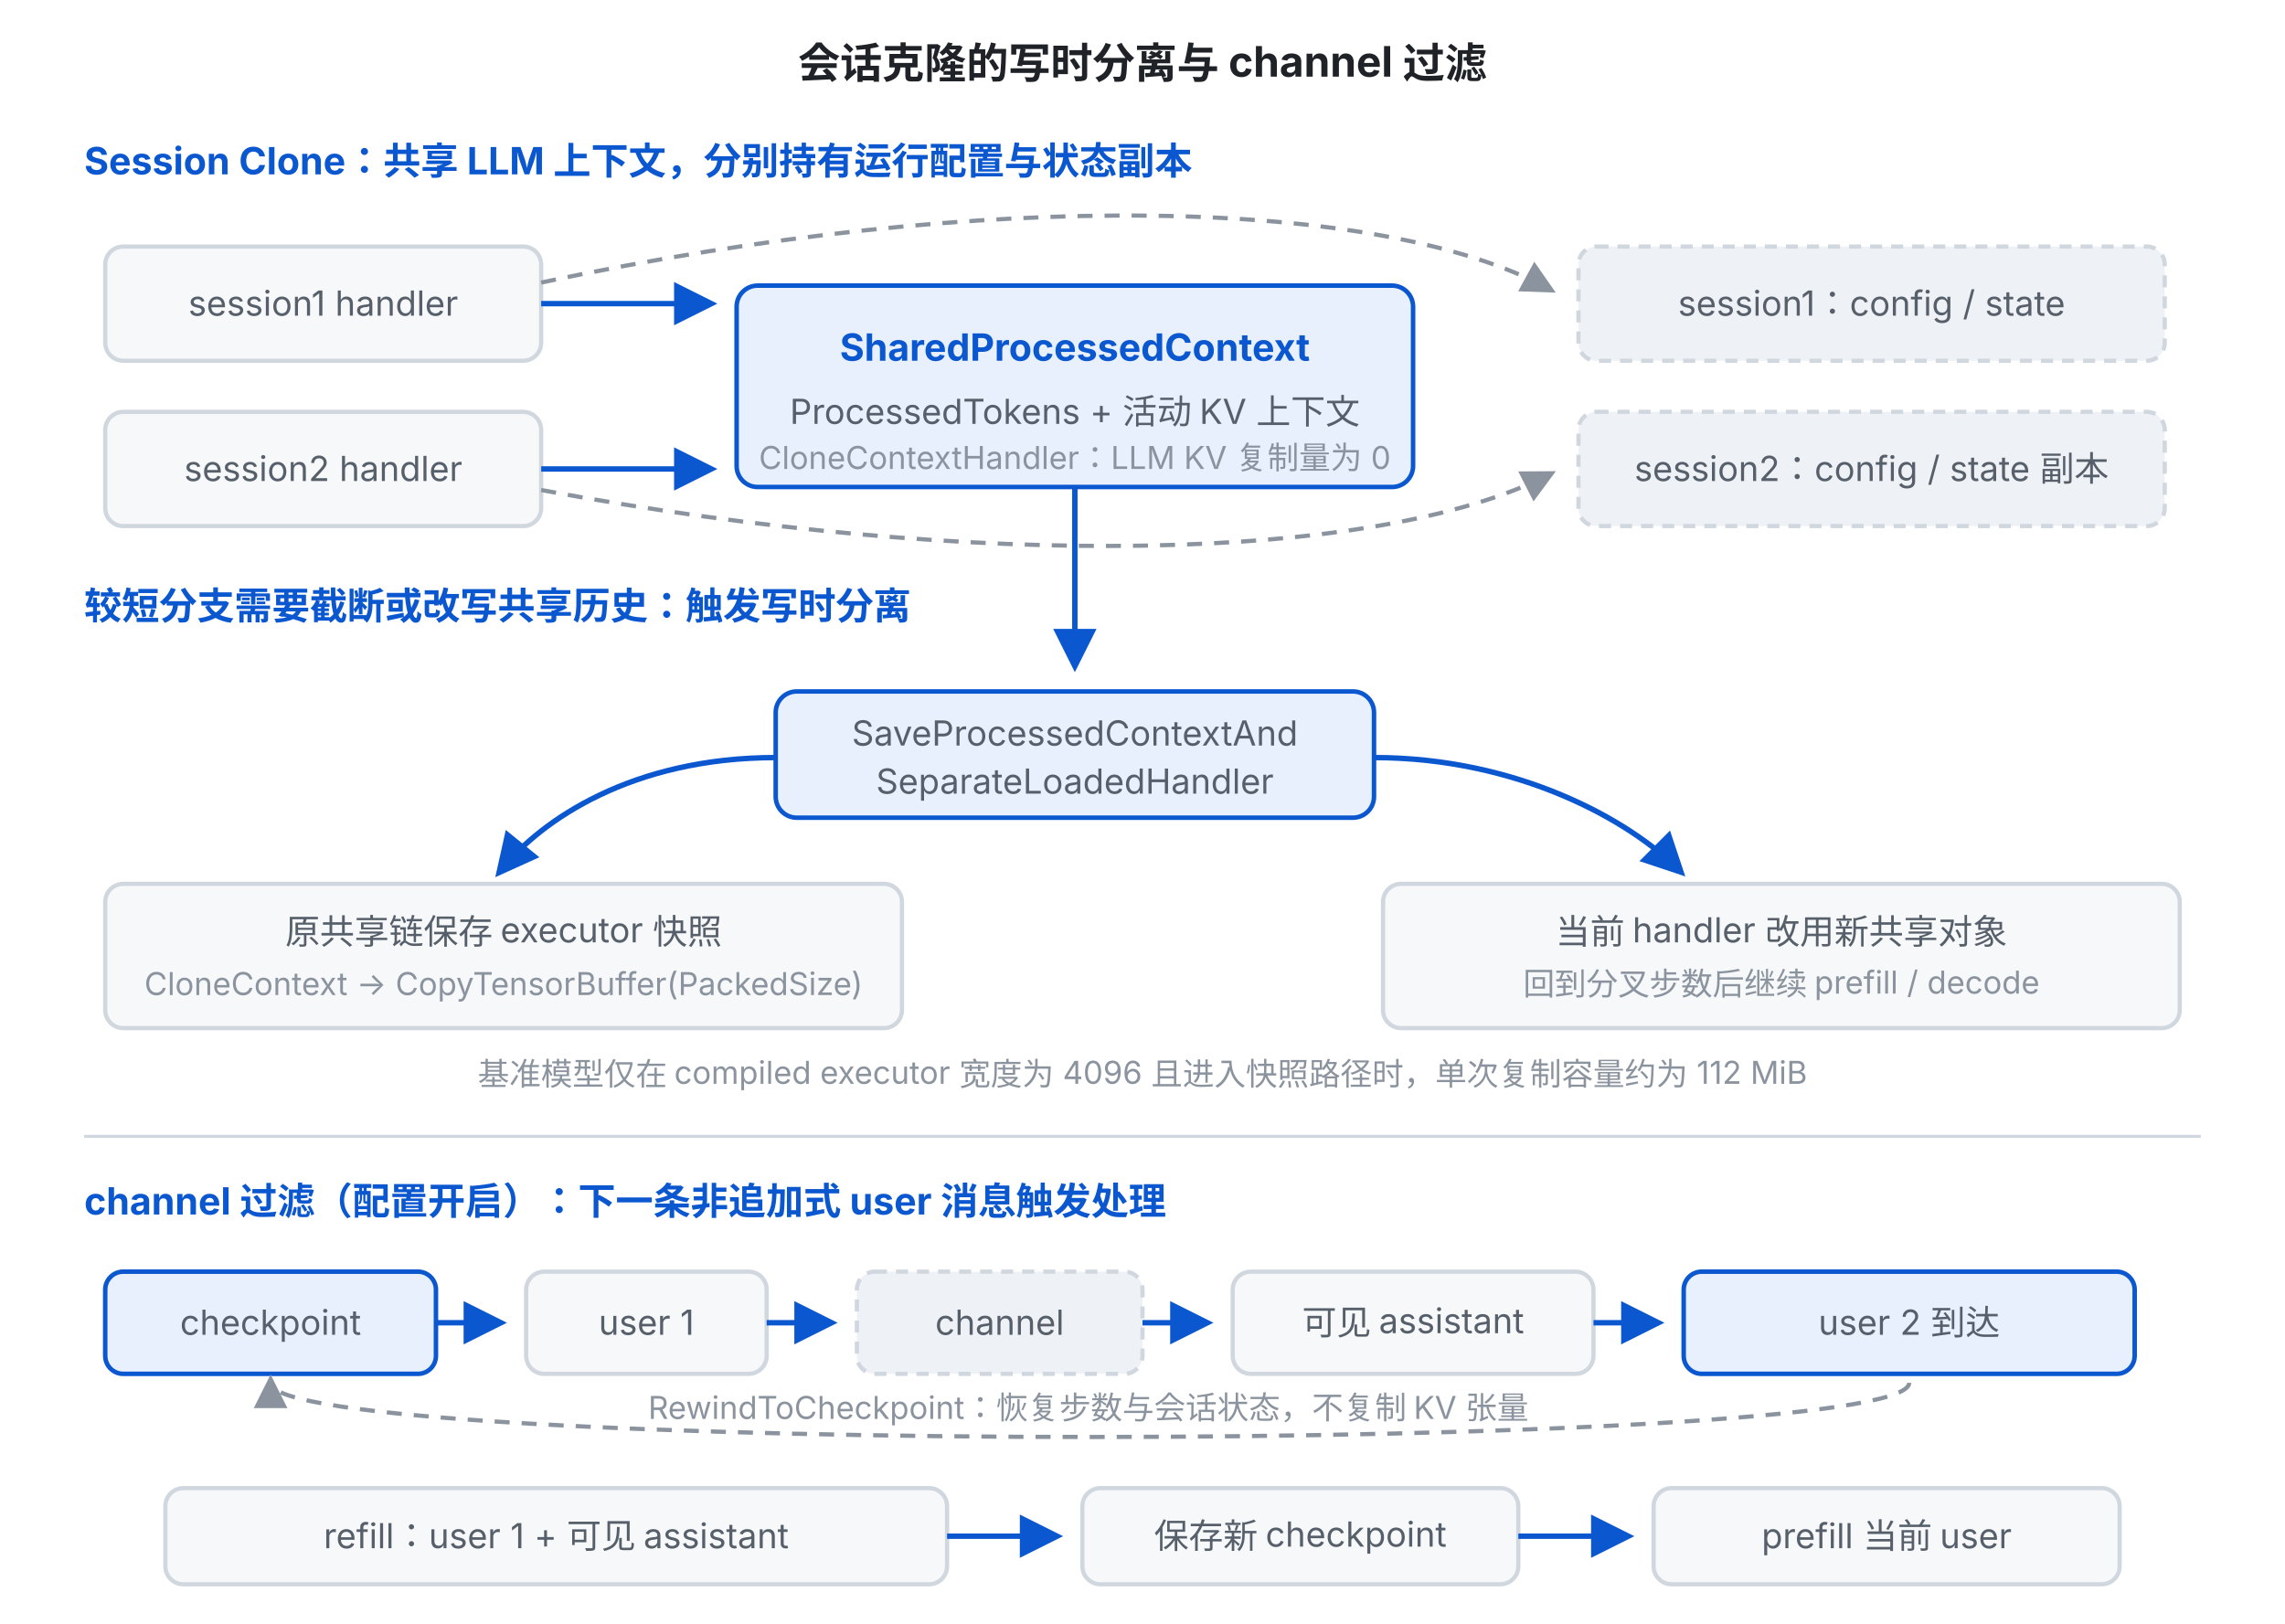
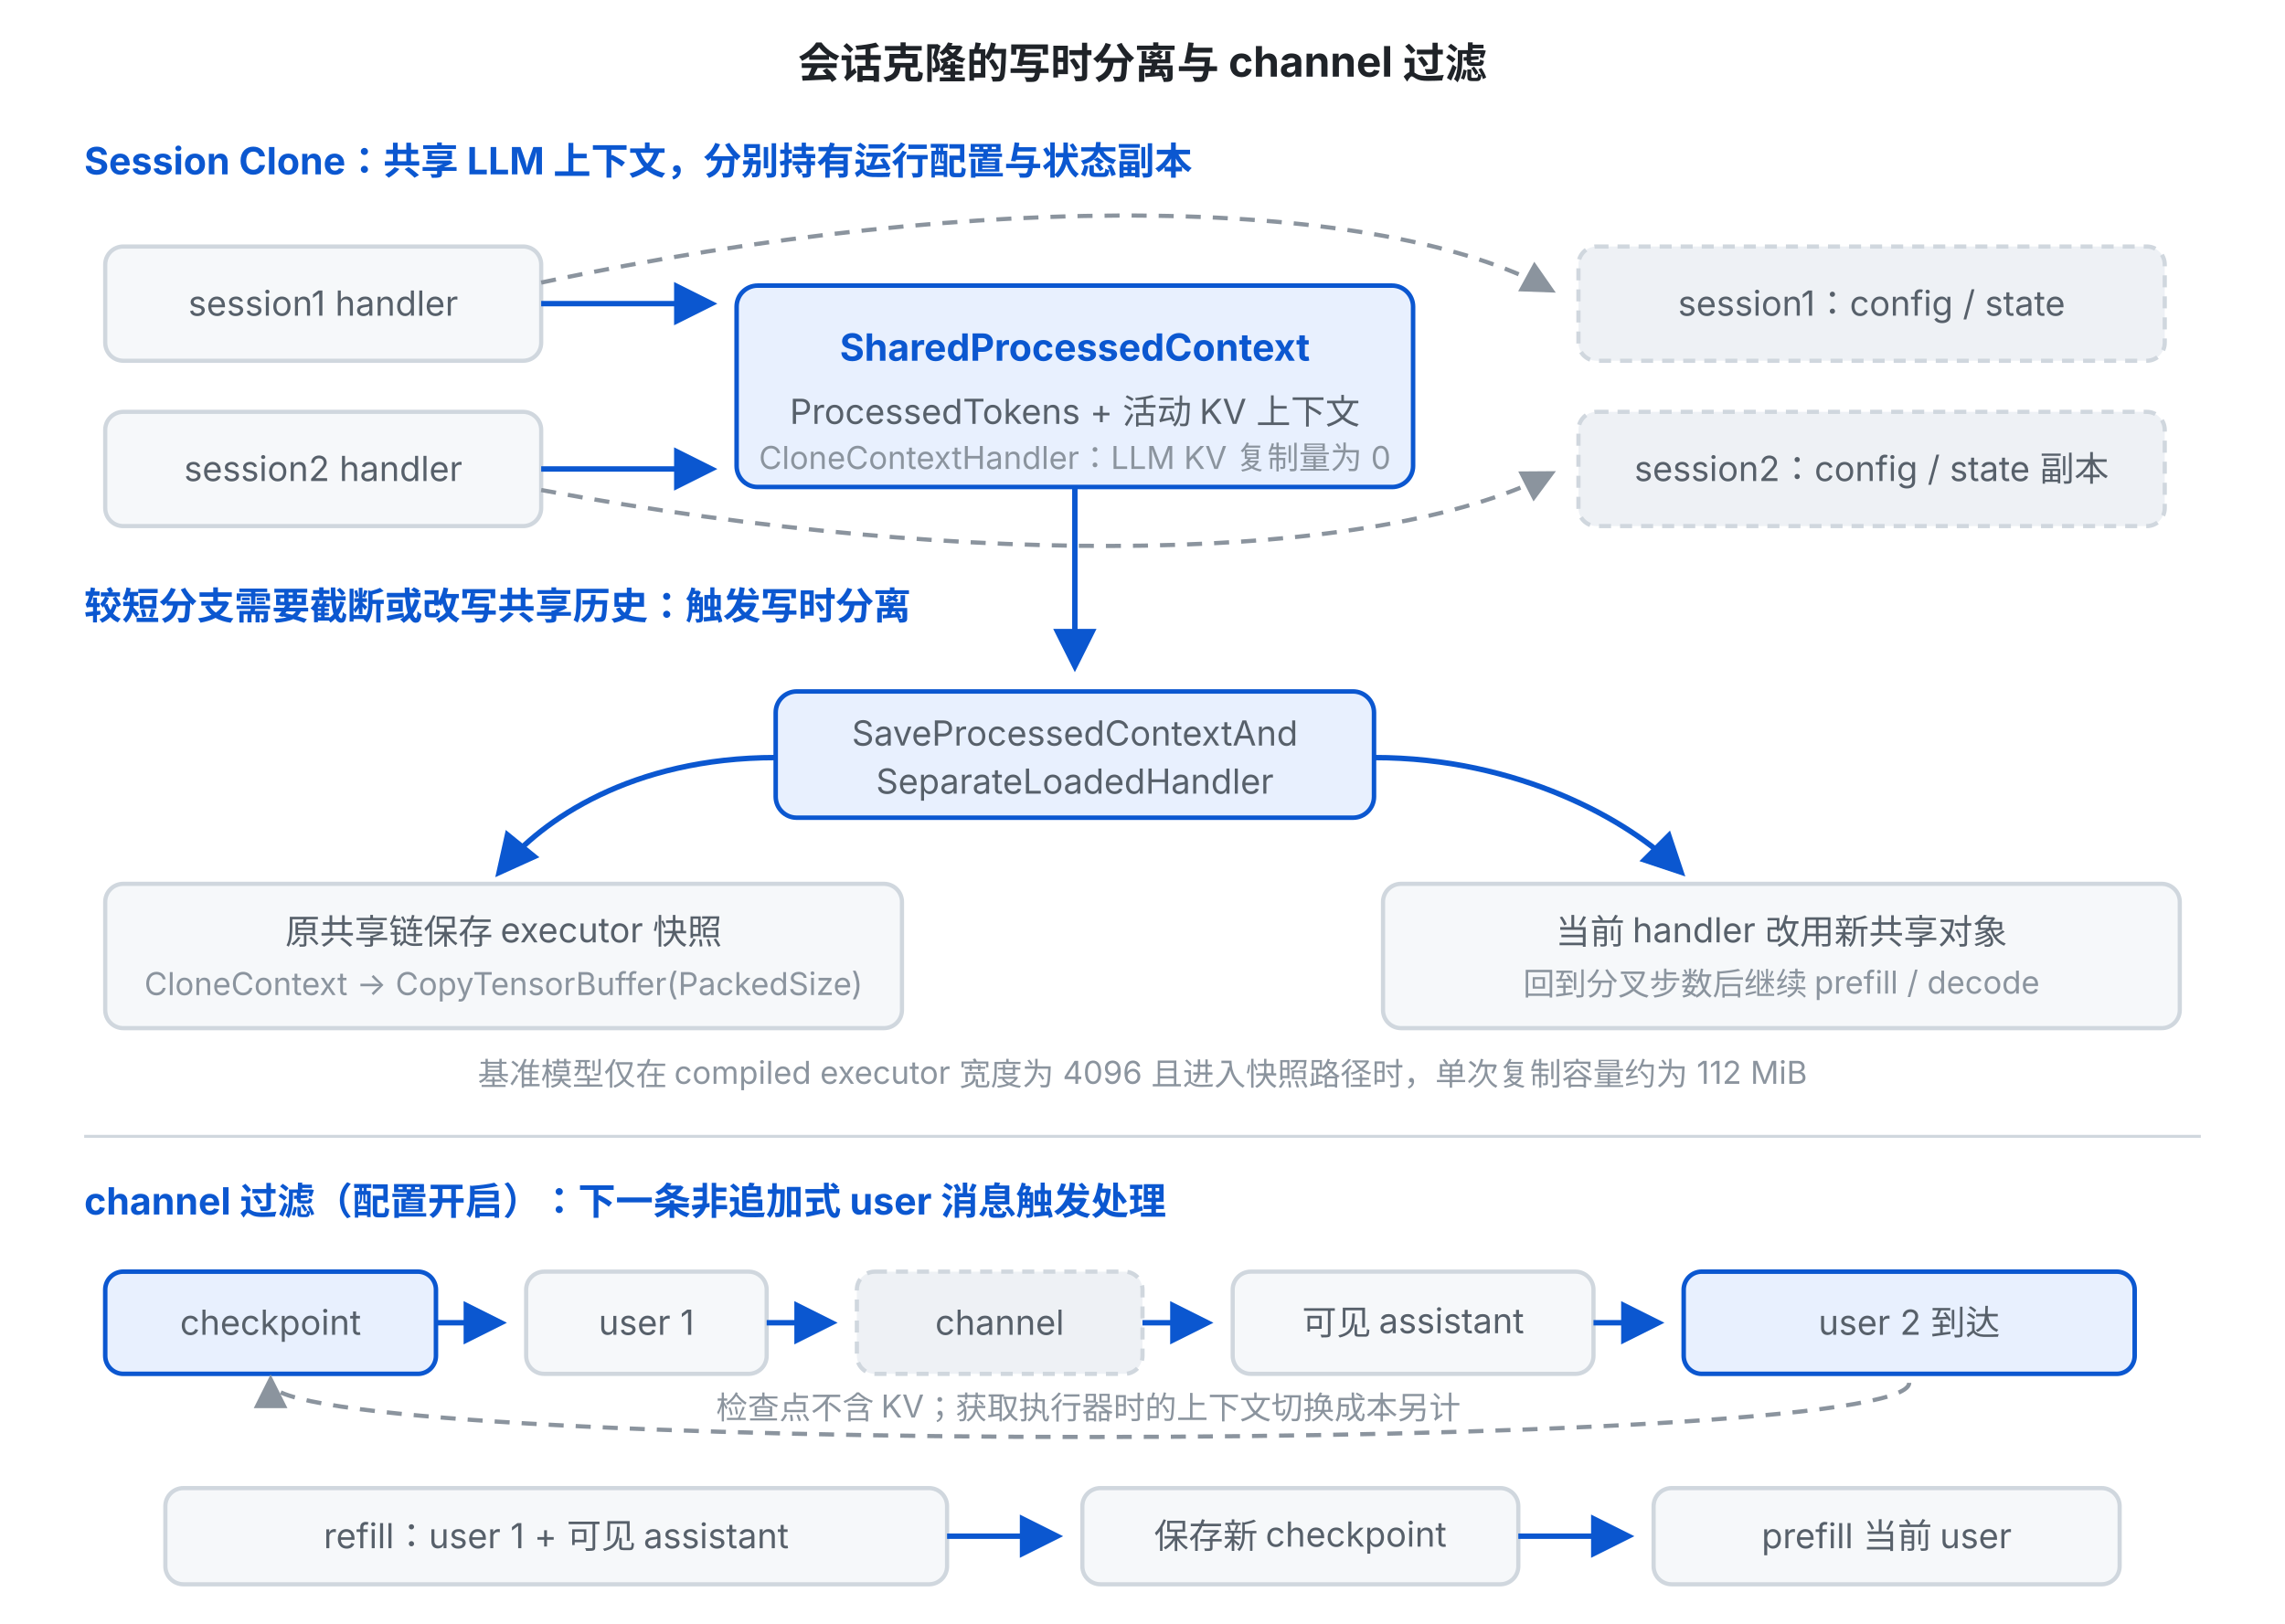
<svg xmlns="http://www.w3.org/2000/svg" viewBox="0 0 760 540" width="760" height="540" role="img" aria-label="Session Clone 共享 SharedProcessedContext 并复制运行配置与状态对象；较短分支改写历史时才按 PackedSize 复制 KV 并写时分离；channel 过滤在下一条 user 消息到达后 rewind 并 refill">
  <defs>
    <style>
      text { font-family: -apple-system, "PingFang SC", "Microsoft YaHei", sans-serif; }
      .b { fill: var(--fig-surface, #f6f8fa); stroke: var(--fig-border, #d0d7de); stroke-width: 1.4; }
      .bl { fill: var(--fig-accent-soft, #e8f0fe); stroke: var(--fig-accent, #0b57d0); stroke-width: 1.5; }
      .off { fill: var(--fig-surface-2, #eef1f5); stroke: var(--fig-border, #d0d7de); stroke-width: 1.4; stroke-dasharray: 4 3; }
      .t { fill: var(--fig-text, #1f2328); font-size: 14px; font-weight: 700; }
      .tw { fill: var(--fig-accent, #0b57d0); font-size: 12.5px; font-weight: 700; }
      .ts { fill: var(--fig-text-soft, #57606a); font-size: 11.5px; }
      .td { fill: var(--fig-text-dim, #8b949e); font-size: 10.5px; }
      .edge { stroke: var(--fig-accent, #0b57d0); stroke-width: 1.8; fill: none; }
      .edged { stroke: var(--fig-text-dim, #8b949e); stroke-width: 1.4; fill: none; stroke-dasharray: 5 4; }
      .rule { stroke: var(--fig-border, #d0d7de); stroke-width: 1; }
    </style>
    <marker id="f63-arrow" orient="auto-start-reverse" markerWidth="8" markerHeight="8" refX="6" refY="4">
      <path d="M0,0 L8,4 L0,8 z" fill="var(--fig-accent, #0b57d0)" />
    </marker>
    <marker id="f63-arrow-dim" orient="auto-start-reverse" markerWidth="8" markerHeight="8" refX="6" refY="4">
      <path d="M0,0 L8,4 L0,8 z" fill="var(--fig-text-dim, #8b949e)" />
    </marker>
  </defs>
  <text class="t" x="380" y="26" text-anchor="middle">会话克隆的写时分离与 channel 过滤</text>
  <text class="tw" x="28" y="58">Session Clone：共享 LLM 上下文，分别持有运行配置与状态副本</text>
  <rect class="b" x="35" y="82" width="145" height="38" rx="6" />
  <text class="ts" x="107.5" y="105" text-anchor="middle">session1 handler</text>
  <rect class="b" x="35" y="137" width="145" height="38" rx="6" />
  <text class="ts" x="107.5" y="160" text-anchor="middle">session2 handler</text>
  <rect class="bl" x="245" y="95" width="225" height="67" rx="7" />
  <text class="tw" x="357.5" y="120" text-anchor="middle">SharedProcessedContext</text>
  <text class="ts" x="357.5" y="141" text-anchor="middle">ProcessedTokens + 活动 KV 上下文</text>
  <text class="td" x="357.5" y="156" text-anchor="middle">CloneContextHandler：LLM KV 复制量为 0</text>
  <path class="edge" d="M180,101 H235" marker-end="url(#f63-arrow)" />
  <path class="edge" d="M180,156 H235" marker-end="url(#f63-arrow)" />
  <rect class="off" x="525" y="82" width="195" height="38" rx="6" />
  <text class="ts" x="622.5" y="105" text-anchor="middle">session1：config / state</text>
  <rect class="off" x="525" y="137" width="195" height="38" rx="6" />
  <text class="ts" x="622.5" y="160" text-anchor="middle">session2：config / state 副本</text>
  <path class="edged" d="M180,94 C330,62 460,66 515,96" marker-end="url(#f63-arrow-dim)" />
  <path class="edged" d="M180,163 C325,190 458,187 515,158" marker-end="url(#f63-arrow-dim)" />
  <text class="tw" x="28" y="206">较短分支需要截断或改写共享历史：触发写时分离</text>
  <path class="edge" d="M357.5,162 V220" marker-end="url(#f63-arrow)" />
  <rect class="bl" x="258" y="230" width="199" height="42" rx="7" />
  <text class="ts" x="357.5" y="248" text-anchor="middle">SaveProcessedContextAnd</text>
  <text class="ts" x="357.5" y="264" text-anchor="middle">SeparateLoadedHandler</text>
  <path class="edge" d="M258,252 C210,252 180,273 167,289" marker-end="url(#f63-arrow)" />
  <rect class="b" x="35" y="294" width="265" height="48" rx="6" />
  <text class="ts" x="167.5" y="314" text-anchor="middle">原共享链保存 executor 快照</text>
  <text class="td" x="167.5" y="331" text-anchor="middle">CloneContext → CopyTensorBuffer(PackedSize)</text>
  <path class="edge" d="M457,252 C505,252 542,273 558,289" marker-end="url(#f63-arrow)" />
  <rect class="b" x="460" y="294" width="265" height="48" rx="6" />
  <text class="ts" x="592.5" y="314" text-anchor="middle">当前 handler 改用新共享对象</text>
  <text class="td" x="592.5" y="331" text-anchor="middle">回到分叉步数后继续 prefill / decode</text>
  <text class="td" x="380" y="361" text-anchor="middle">基准模型仅在 compiled executor 宽度为 4096 且进入快照路径时，单次复制容量约为 112 MiB</text>
  <line class="rule" x1="28" y1="378" x2="732" y2="378" />
  <text class="tw" x="28" y="404">channel 过滤（配置开启）：下一条非追加式 user 消息触发处理</text>
  <rect class="bl" x="35" y="423" width="110" height="34" rx="6" />
  <text class="ts" x="90" y="444" text-anchor="middle">checkpoint</text>
  <path class="edge" d="M145,440 H165" marker-end="url(#f63-arrow)" />
  <rect class="b" x="175" y="423" width="80" height="34" rx="6" />
  <text class="ts" x="215" y="444" text-anchor="middle">user 1</text>
  <path class="edge" d="M255,440 H275" marker-end="url(#f63-arrow)" />
  <rect class="off" x="285" y="423" width="95" height="34" rx="6" />
  <text class="ts" x="332.5" y="444" text-anchor="middle">channel</text>
  <path class="edge" d="M380,440 H400" marker-end="url(#f63-arrow)" />
  <rect class="b" x="410" y="423" width="120" height="34" rx="6" />
  <text class="ts" x="470" y="444" text-anchor="middle">可见 assistant</text>
  <path class="edge" d="M530,440 H550" marker-end="url(#f63-arrow)" />
  <rect class="bl" x="560" y="423" width="150" height="34" rx="6" />
  <text class="ts" x="635" y="444" text-anchor="middle">user 2 到达</text>
  <path class="edged" d="M635,460 C635,484 90,484 90,460" marker-end="url(#f63-arrow-dim)" />
-   <text class="td" x="362" y="472" text-anchor="middle">RewindToCheckpoint：恢复步数与会话状态，不复制 KV 张量</text>
+   <text class="td" x="362" y="472" text-anchor="middle">检查点不含 KV；获取执行器时的上下文切换成本另计</text>
  <rect class="b" x="55" y="495" width="260" height="32" rx="6" />
  <text class="ts" x="185" y="515" text-anchor="middle">refill：user 1 + 可见 assistant</text>
  <path class="edge" d="M315,511 H350" marker-end="url(#f63-arrow)" />
  <rect class="b" x="360" y="495" width="145" height="32" rx="6" />
  <text class="ts" x="432.5" y="515" text-anchor="middle">保存新 checkpoint</text>
  <path class="edge" d="M505,511 H540" marker-end="url(#f63-arrow)" />
  <rect class="b" x="550" y="495" width="155" height="32" rx="6" />
  <text class="ts" x="627.5" y="515" text-anchor="middle">prefill 当前 user</text>
</svg>
